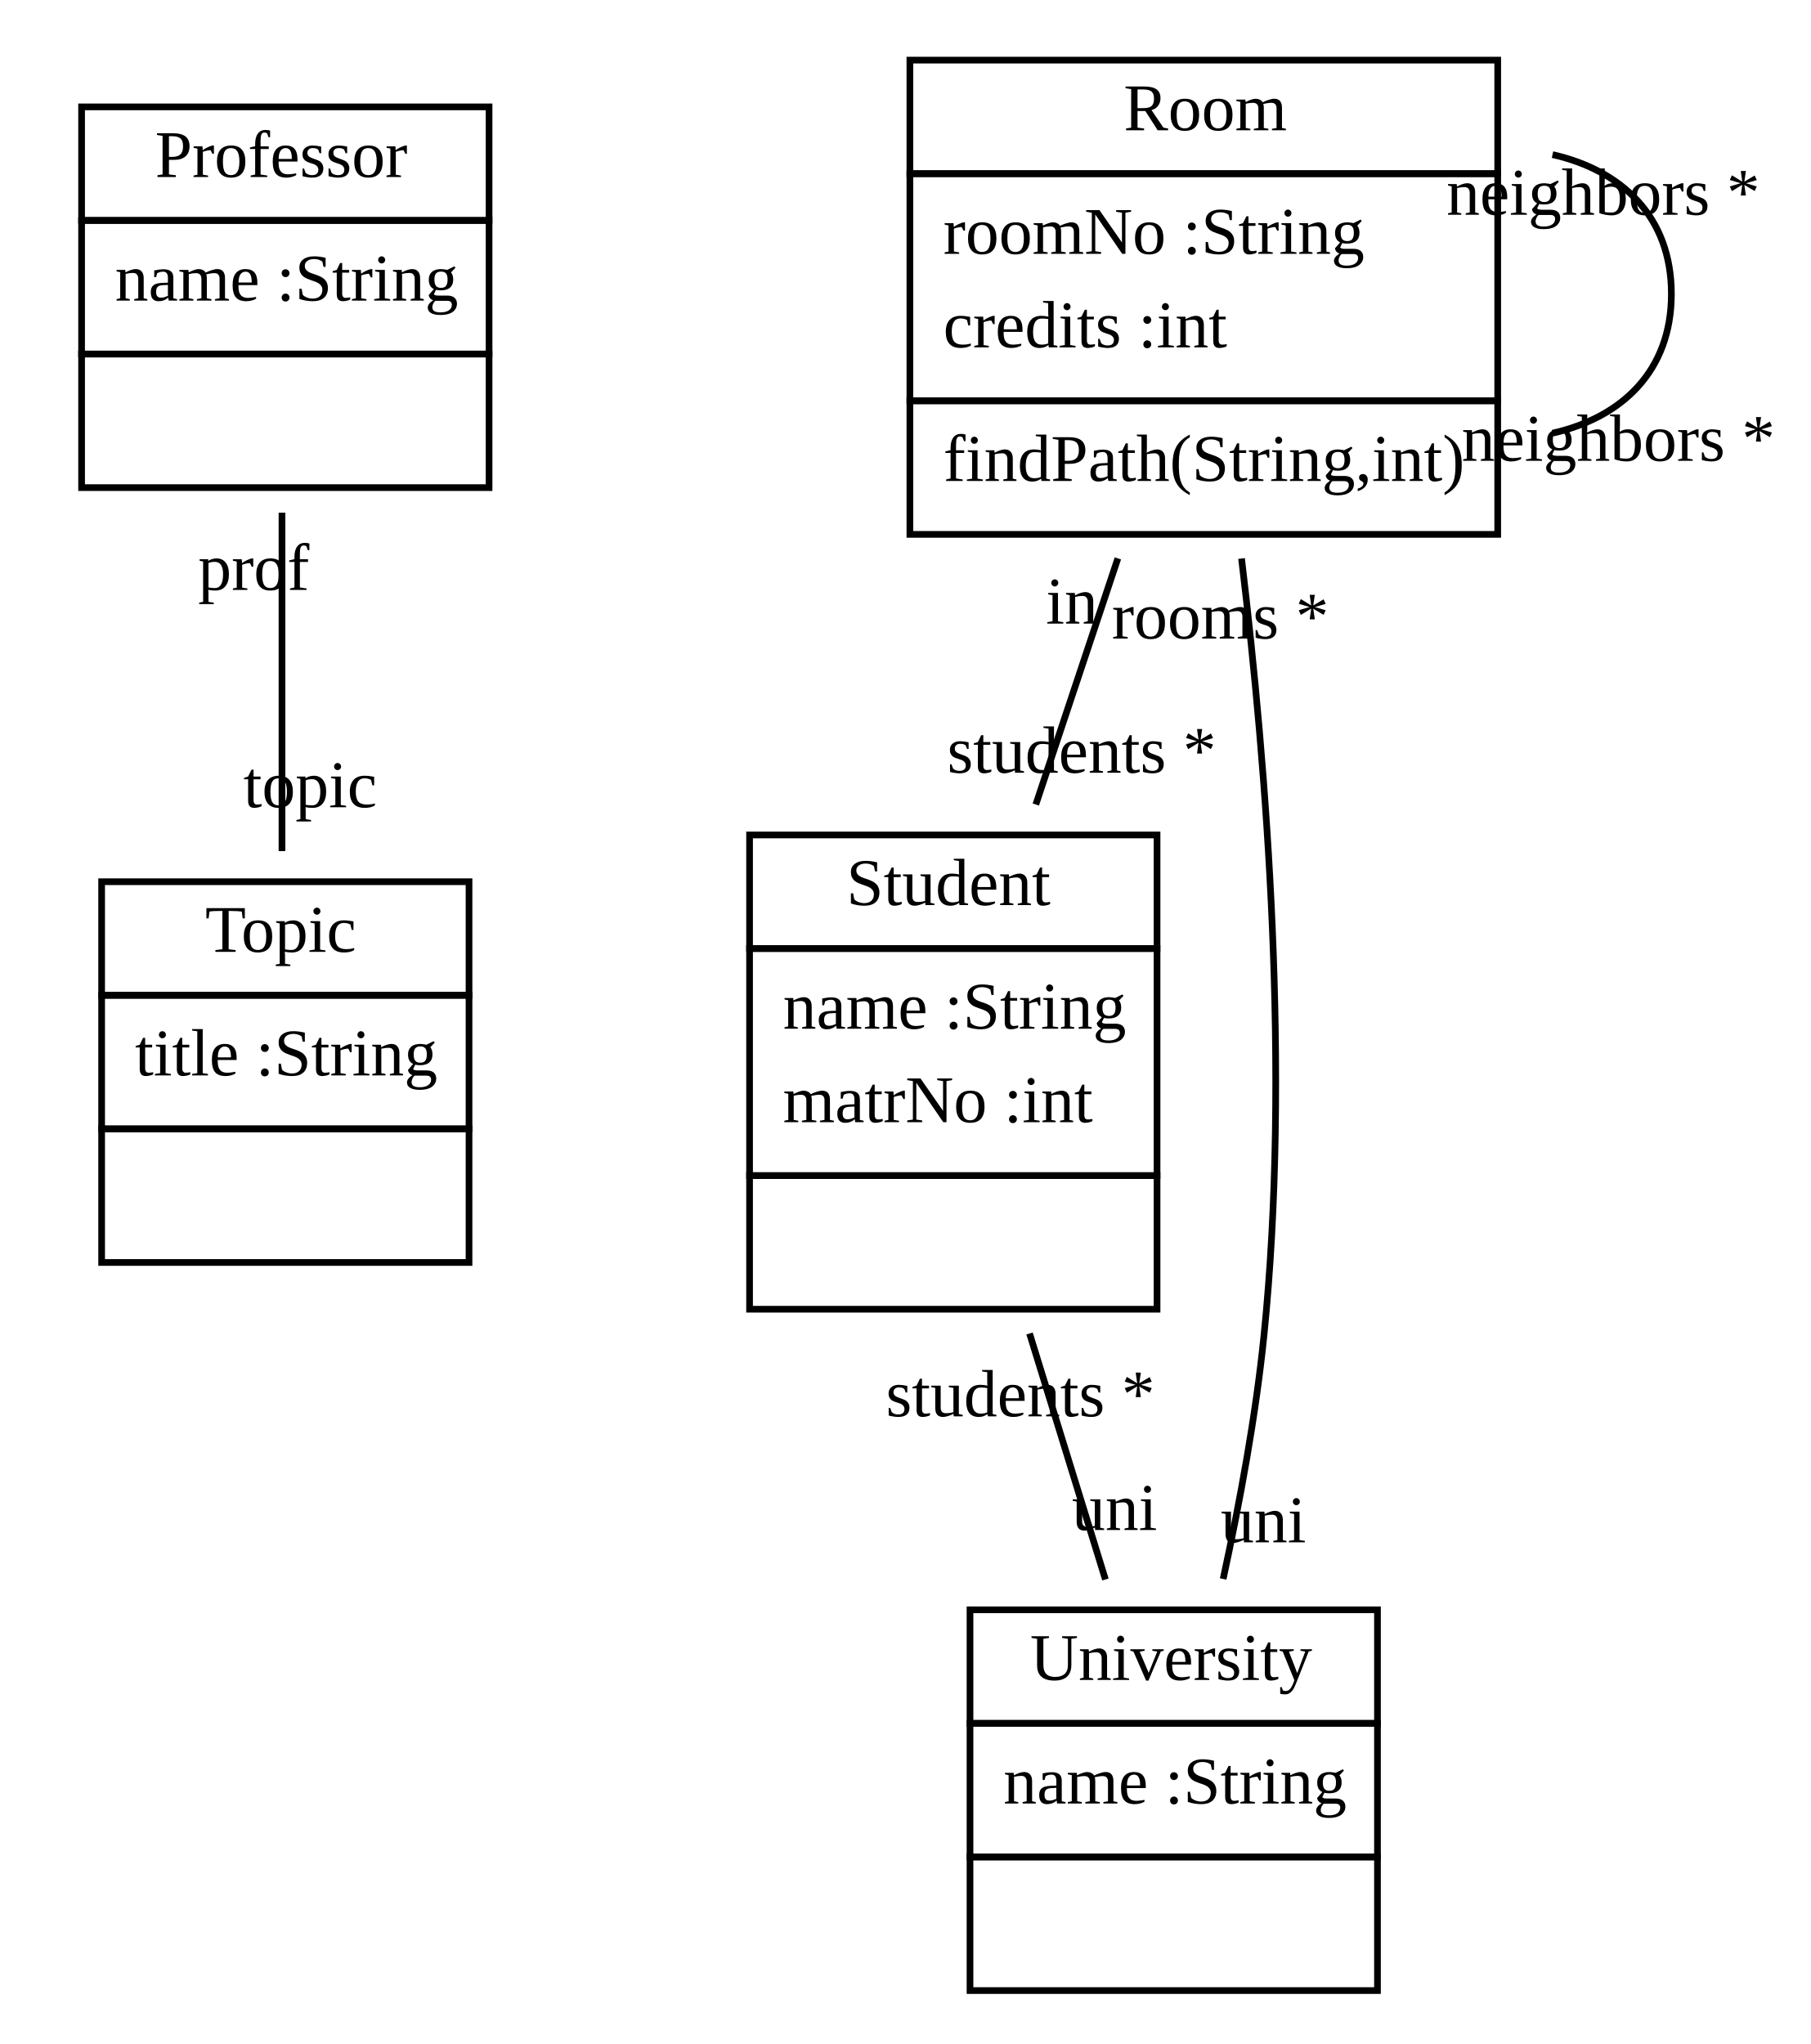
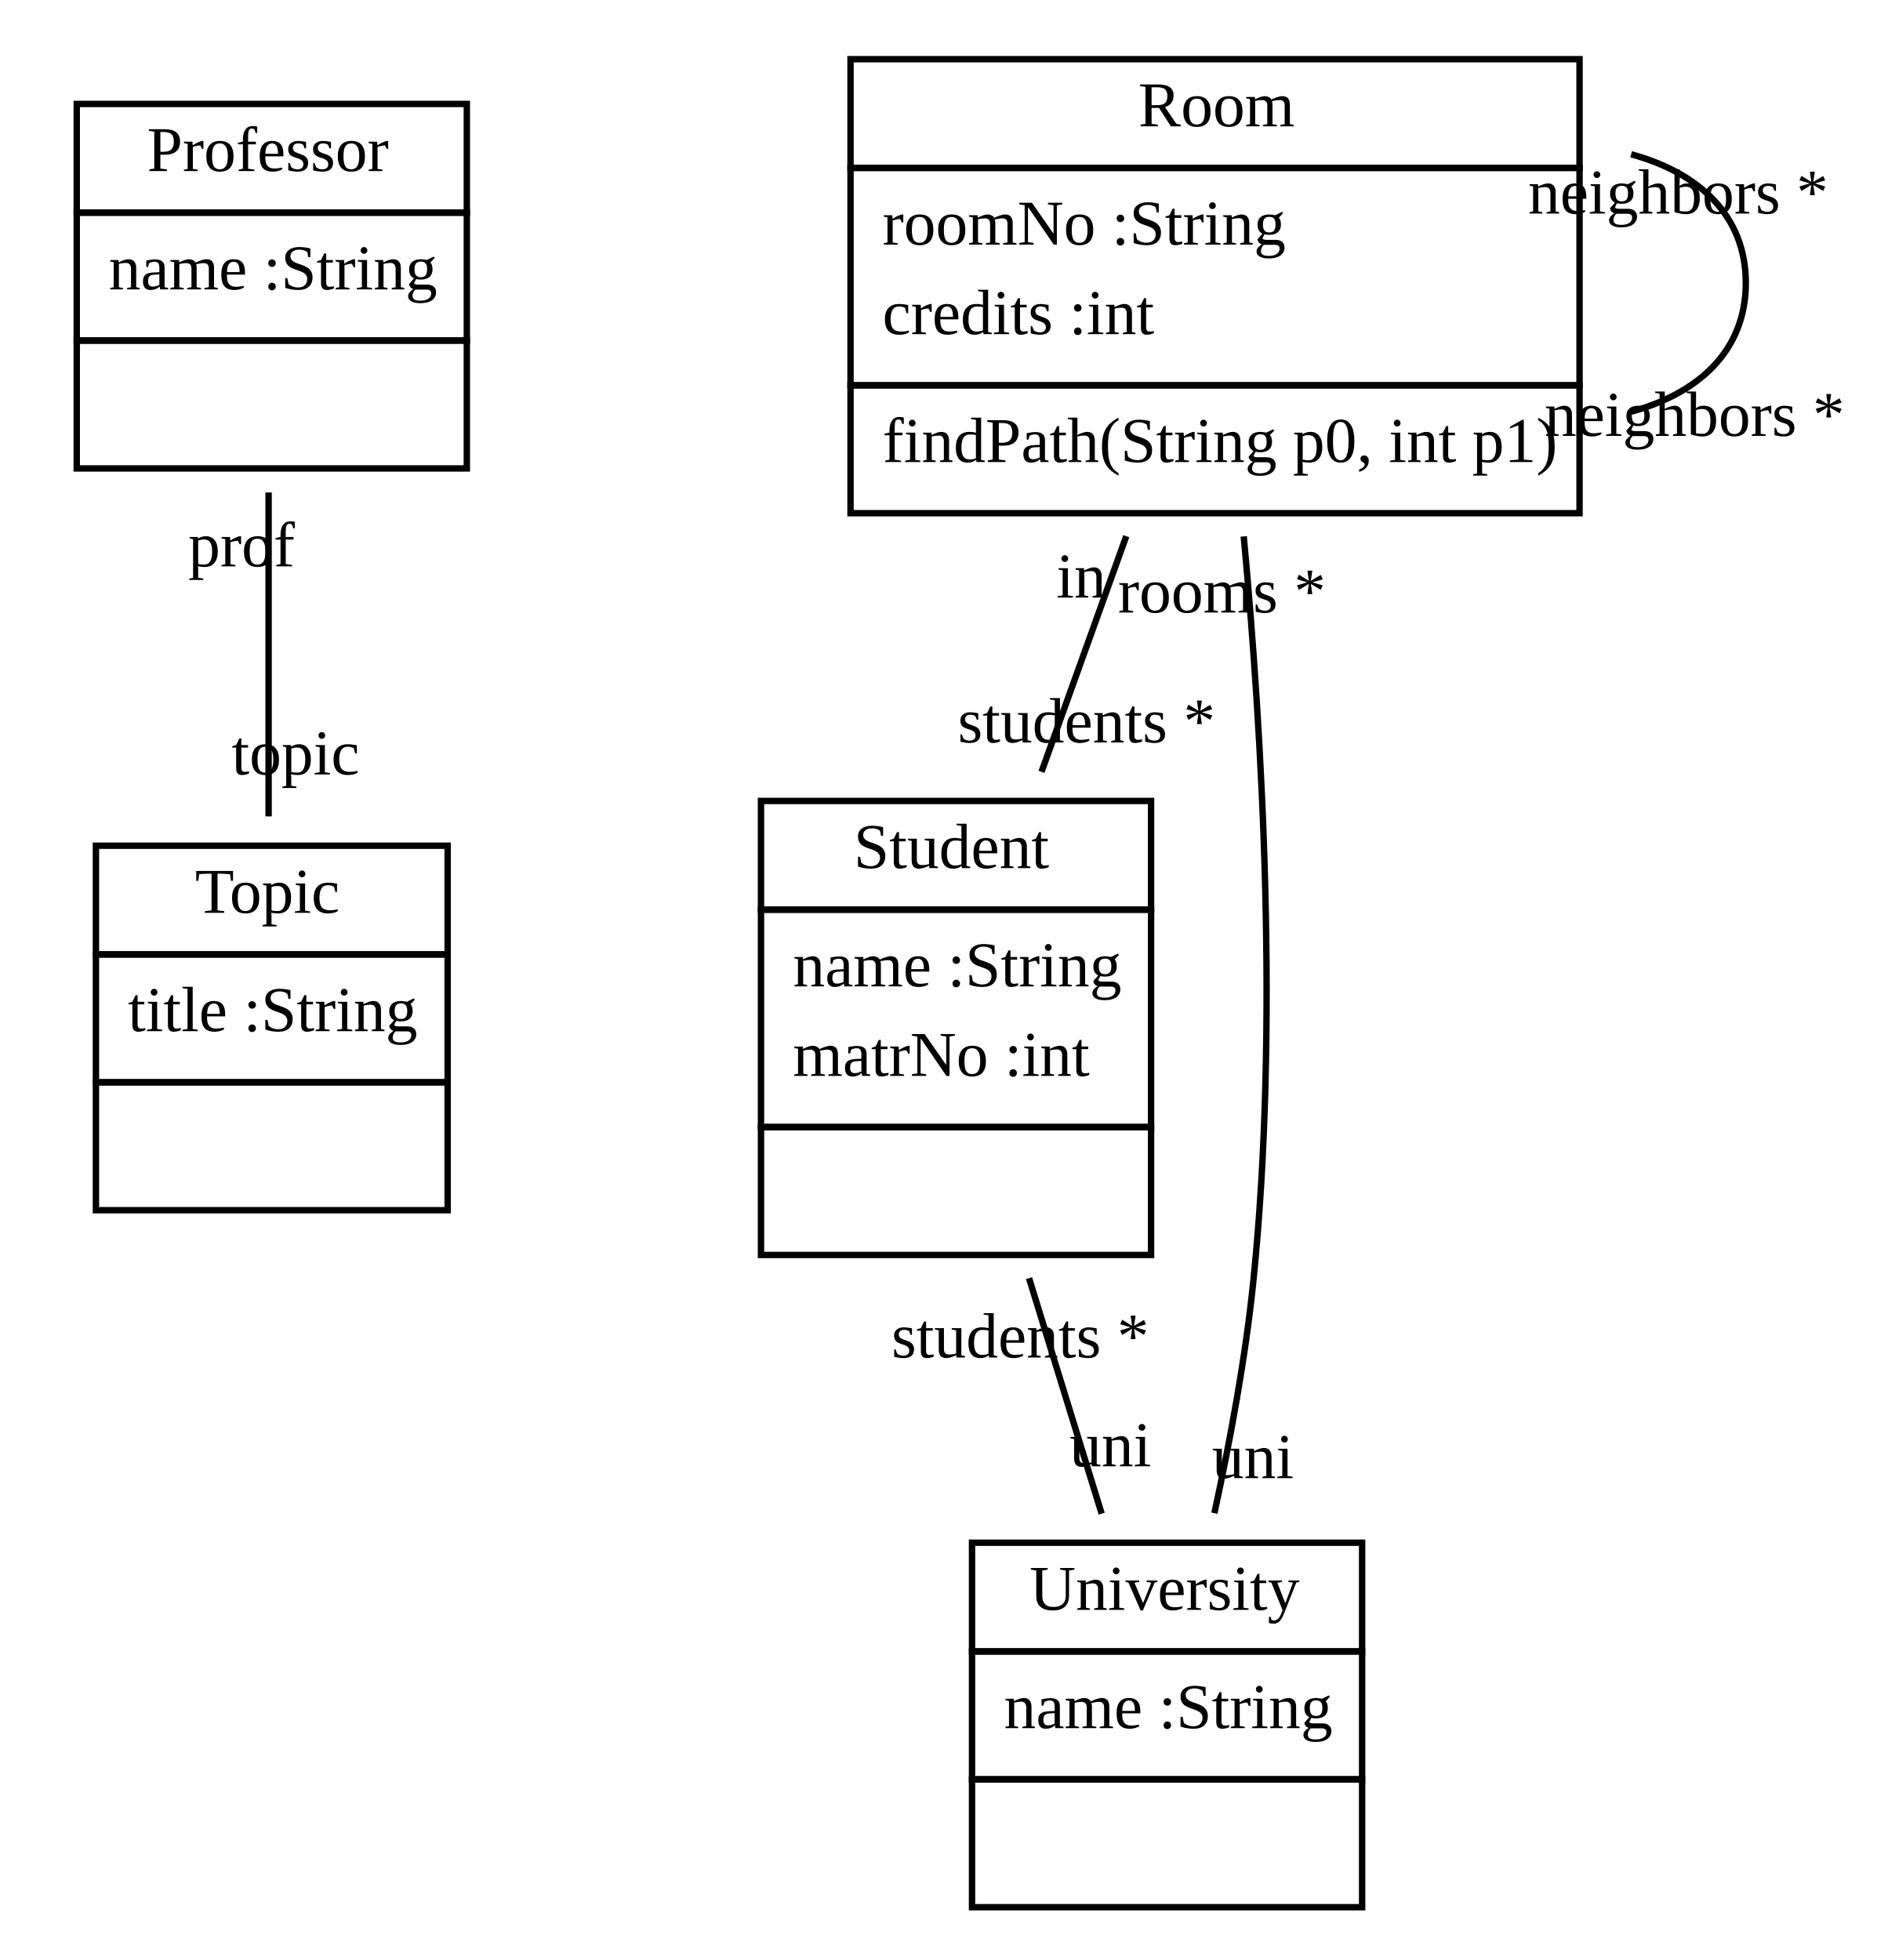
- <svg xmlns="http://www.w3.org/2000/svg" xmlns:xlink="http://www.w3.org/1999/xlink" width="271pt" height="306pt" viewBox="0.00 0.00 270.57 306.00">
+ <svg xmlns="http://www.w3.org/2000/svg" xmlns:xlink="http://www.w3.org/1999/xlink" width="293pt" height="306pt" viewBox="0.00 0.00 293.49 306.00">
  <g id="graph1" class="graph" transform="scale(1 1) rotate(0) translate(4 302)">
-     <polygon fill="white" stroke="white" points="-4,5 -4,-302 267.567,-302 267.567,5 -4,5" />
+     <polygon fill="white" stroke="white" points="-4,5 -4,-302 290.489,-302 290.489,5 -4,5" />
    <g id="node1" class="node">
-       <a xlink:href="../examples/org/sdmlib/examples/studyright/Professor.java" xlink:title="&lt;TABLE&gt;">
+       <a xlink:href="../src/org/sdmlib/examples/studyright/model/Professor.java" xlink:title="&lt;TABLE&gt;">
        <polygon fill="none" stroke="black" points="8,-269 8,-286 69,-286 69,-269 8,-269" />
        <text text-anchor="start" x="19" y="-275.5" font-family="Times New Roman,serif" font-size="10.00">Professor</text>
      </a>
      <polygon fill="none" stroke="black" points="8,-249 8,-269 69,-269 69,-249 8,-249" />
      <text text-anchor="start" x="13" y="-257" font-family="Times New Roman,serif" font-size="10.00">name :String</text>
      <polygon fill="none" stroke="black" points="8,-229 8,-249 69,-249 69,-229 8,-229" />
      <text text-anchor="start" x="37" y="-237" font-family="Times New Roman,serif" font-size="10.00"> </text>
    </g>
    <g id="node2" class="node">
-       <a xlink:href="../examples/org/sdmlib/examples/studyright/Topic.java" xlink:title="&lt;TABLE&gt;">
+       <a xlink:href="../src/org/sdmlib/examples/studyright/Topic.java" xlink:title="&lt;TABLE&gt;">
        <polygon fill="none" stroke="black" points="11,-153 11,-170 66,-170 66,-153 11,-153" />
        <text text-anchor="start" x="26.5" y="-159.5" font-family="Times New Roman,serif" font-size="10.00">Topic</text>
      </a>
      <polygon fill="none" stroke="black" points="11,-133 11,-153 66,-153 66,-133 11,-133" />
      <text text-anchor="start" x="16" y="-141" font-family="Times New Roman,serif" font-size="10.00">title :String</text>
      <polygon fill="none" stroke="black" points="11,-113 11,-133 66,-133 66,-113 11,-113" />
      <text text-anchor="start" x="37" y="-121" font-family="Times New Roman,serif" font-size="10.00"> </text>
    </g>
    <g id="edge2" class="edge">
      <path fill="none" stroke="black" d="M38,-225.245C38,-209.433 38,-190.373 38,-174.585" />
      <text text-anchor="middle" x="42.226" y="-181.148" font-family="Times New Roman,serif" font-size="10.00">topic</text>
      <text text-anchor="middle" x="33.774" y="-213.682" font-family="Times New Roman,serif" font-size="10.00">prof</text>
    </g>
    <g id="node3" class="node">
-       <a xlink:href="../examples/org/sdmlib/examples/studyright/Room.java" xlink:title="&lt;TABLE&gt;">
-         <polygon fill="none" stroke="black" points="132,-276 132,-293 220,-293 220,-276 132,-276" />
-         <text text-anchor="start" x="164" y="-282.5" font-family="Times New Roman,serif" font-size="10.00">Room</text>
+       <a xlink:href="../src/org/sdmlib/examples/studyright/model/Room.java" xlink:title="&lt;TABLE&gt;">
+         <polygon fill="none" stroke="black" points="129,-276 129,-293 243,-293 243,-276 129,-276" />
+         <text text-anchor="start" x="174" y="-282.5" font-family="Times New Roman,serif" font-size="10.00">Room</text>
      </a>
-       <polygon fill="none" stroke="black" points="132,-242 132,-276 220,-276 220,-242 132,-242" />
-       <text text-anchor="start" x="137" y="-264" font-family="Times New Roman,serif" font-size="10.00">roomNo :String</text>
-       <text text-anchor="start" x="137" y="-250" font-family="Times New Roman,serif" font-size="10.00">credits :int</text>
-       <polygon fill="none" stroke="black" points="132,-222 132,-242 220,-242 220,-222 132,-222" />
-       <text text-anchor="start" x="137" y="-230" font-family="Times New Roman,serif" font-size="10.00">findPath(String,int)</text>
+       <polygon fill="none" stroke="black" points="129,-242 129,-276 243,-276 243,-242 129,-242" />
+       <text text-anchor="start" x="134" y="-264" font-family="Times New Roman,serif" font-size="10.00">roomNo :String</text>
+       <text text-anchor="start" x="134" y="-250" font-family="Times New Roman,serif" font-size="10.00">credits :int</text>
+       <polygon fill="none" stroke="black" points="129,-222 129,-242 243,-242 243,-222 129,-222" />
+       <text text-anchor="start" x="134" y="-230" font-family="Times New Roman,serif" font-size="10.00">findPath(String p0, int p1)</text>
    </g>
    <g id="edge4" class="edge">
-       <path fill="none" stroke="black" d="M228.202,-278.853C238.592,-276.506 246,-269.555 246,-258 246,-246.445 238.592,-239.494 228.202,-237.147" />
-       <text text-anchor="middle" x="238.067" y="-233.009" font-family="Times New Roman,serif" font-size="10.00">neighbors *</text>
-       <text text-anchor="middle" x="235.799" y="-269.849" font-family="Times New Roman,serif" font-size="10.00">neighbors *</text>
+       <path fill="none" stroke="black" d="M251.072,-278.124C261.697,-275.243 269,-268.535 269,-258 269,-247.465 261.697,-240.757 251.072,-237.876" />
+       <text text-anchor="middle" x="260.989" y="-234.09" font-family="Times New Roman,serif" font-size="10.00">neighbors *</text>
+       <text text-anchor="middle" x="258.431" y="-268.853" font-family="Times New Roman,serif" font-size="10.00">neighbors *</text>
    </g>
    <g id="node4" class="node">
-       <a xlink:href="../examples/org/sdmlib/examples/studyright/Student.java" xlink:title="&lt;TABLE&gt;">
-         <polygon fill="none" stroke="black" points="108,-160 108,-177 169,-177 169,-160 108,-160" />
-         <text text-anchor="start" x="122.5" y="-166.5" font-family="Times New Roman,serif" font-size="10.00">Student</text>
+       <a xlink:href="../src/org/sdmlib/examples/studyright/model/Student.java" xlink:title="&lt;TABLE&gt;">
+         <polygon fill="none" stroke="black" points="115,-160 115,-177 176,-177 176,-160 115,-160" />
+         <text text-anchor="start" x="129.5" y="-166.5" font-family="Times New Roman,serif" font-size="10.00">Student</text>
      </a>
-       <polygon fill="none" stroke="black" points="108,-126 108,-160 169,-160 169,-126 108,-126" />
-       <text text-anchor="start" x="113" y="-148" font-family="Times New Roman,serif" font-size="10.00">name :String</text>
-       <text text-anchor="start" x="113" y="-134" font-family="Times New Roman,serif" font-size="10.00">matrNo :int</text>
-       <polygon fill="none" stroke="black" points="108,-106 108,-126 169,-126 169,-106 108,-106" />
-       <text text-anchor="start" x="137" y="-114" font-family="Times New Roman,serif" font-size="10.00"> </text>
+       <polygon fill="none" stroke="black" points="115,-126 115,-160 176,-160 176,-126 115,-126" />
+       <text text-anchor="start" x="120" y="-148" font-family="Times New Roman,serif" font-size="10.00">name :String</text>
+       <text text-anchor="start" x="120" y="-134" font-family="Times New Roman,serif" font-size="10.00">matrNo :int</text>
+       <polygon fill="none" stroke="black" points="115,-106 115,-126 176,-126 176,-106 115,-106" />
+       <text text-anchor="start" x="144" y="-114" font-family="Times New Roman,serif" font-size="10.00"> </text>
    </g>
    <g id="edge6" class="edge">
-       <path fill="none" stroke="black" d="M163.135,-218.405C159.173,-206.519 154.813,-193.438 150.852,-181.555" />
-       <text text-anchor="middle" x="157.727" y="-186.317" font-family="Times New Roman,serif" font-size="10.00">students *</text>
-       <text text-anchor="middle" x="156.26" y="-208.643" font-family="Times New Roman,serif" font-size="10.00">in</text>
+       <path fill="none" stroke="black" d="M172.119,-218.405C167.845,-206.519 163.14,-193.438 158.866,-181.555" />
+       <text text-anchor="middle" x="165.91" y="-186.153" font-family="Times New Roman,serif" font-size="10.00">students *</text>
+       <text text-anchor="middle" x="165.075" y="-208.807" font-family="Times New Roman,serif" font-size="10.00">in</text>
    </g>
    <g id="node5" class="node">
-       <a xlink:href="../examples/org/sdmlib/examples/studyright/University.java" xlink:title="&lt;TABLE&gt;">
-         <polygon fill="none" stroke="black" points="141,-44 141,-61 202,-61 202,-44 141,-44" />
-         <text text-anchor="start" x="150" y="-50.5" font-family="Times New Roman,serif" font-size="10.00">University</text>
+       <a xlink:href="../src/org/sdmlib/examples/studyright/model/University.java" xlink:title="&lt;TABLE&gt;">
+         <polygon fill="none" stroke="black" points="148,-44 148,-61 209,-61 209,-44 148,-44" />
+         <text text-anchor="start" x="157" y="-50.5" font-family="Times New Roman,serif" font-size="10.00">University</text>
      </a>
-       <polygon fill="none" stroke="black" points="141,-24 141,-44 202,-44 202,-24 141,-24" />
-       <text text-anchor="start" x="146" y="-32" font-family="Times New Roman,serif" font-size="10.00">name :String</text>
-       <polygon fill="none" stroke="black" points="141,-4 141,-24 202,-24 202,-4 141,-4" />
-       <text text-anchor="start" x="170" y="-12" font-family="Times New Roman,serif" font-size="10.00"> </text>
+       <polygon fill="none" stroke="black" points="148,-24 148,-44 209,-44 209,-24 148,-24" />
+       <text text-anchor="start" x="153" y="-32" font-family="Times New Roman,serif" font-size="10.00">name :String</text>
+       <polygon fill="none" stroke="black" points="148,-4 148,-24 209,-24 209,-4 148,-4" />
+       <text text-anchor="start" x="177" y="-12" font-family="Times New Roman,serif" font-size="10.00"> </text>
    </g>
    <g id="edge8" class="edge">
-       <path fill="none" stroke="black" d="M181.651,-218.388C185.428,-186.984 189.029,-141.554 185,-102 183.778,-90.009 181.375,-77.01 178.899,-65.62" />
-       <text text-anchor="middle" x="184.925" y="-71.101" font-family="Times New Roman,serif" font-size="10.00">uni</text>
-       <text text-anchor="middle" x="178.479" y="-206.405" font-family="Times New Roman,serif" font-size="10.00">rooms *</text>
+       <path fill="none" stroke="black" d="M190.489,-218.368C193.421,-186.953 196.026,-141.517 192,-102 190.778,-90.009 188.375,-77.01 185.899,-65.62" />
+       <text text-anchor="middle" x="191.925" y="-71.101" font-family="Times New Roman,serif" font-size="10.00">uni</text>
+       <text text-anchor="middle" x="187.073" y="-206.47" font-family="Times New Roman,serif" font-size="10.00">rooms *</text>
    </g>
    <g id="edge10" class="edge">
-       <path fill="none" stroke="black" d="M149.914,-102.371C153.643,-90.279 157.712,-77.086 161.272,-65.543" />
-       <text text-anchor="middle" x="162.639" y="-72.949" font-family="Times New Roman,serif" font-size="10.00">uni</text>
-       <text text-anchor="middle" x="148.546" y="-89.965" font-family="Times New Roman,serif" font-size="10.00">students *</text>
+       <path fill="none" stroke="black" d="M156.914,-102.371C160.643,-90.279 164.712,-77.086 168.272,-65.543" />
+       <text text-anchor="middle" x="169.639" y="-72.949" font-family="Times New Roman,serif" font-size="10.00">uni</text>
+       <text text-anchor="middle" x="155.546" y="-89.965" font-family="Times New Roman,serif" font-size="10.00">students *</text>
    </g>
  </g>
</svg>
